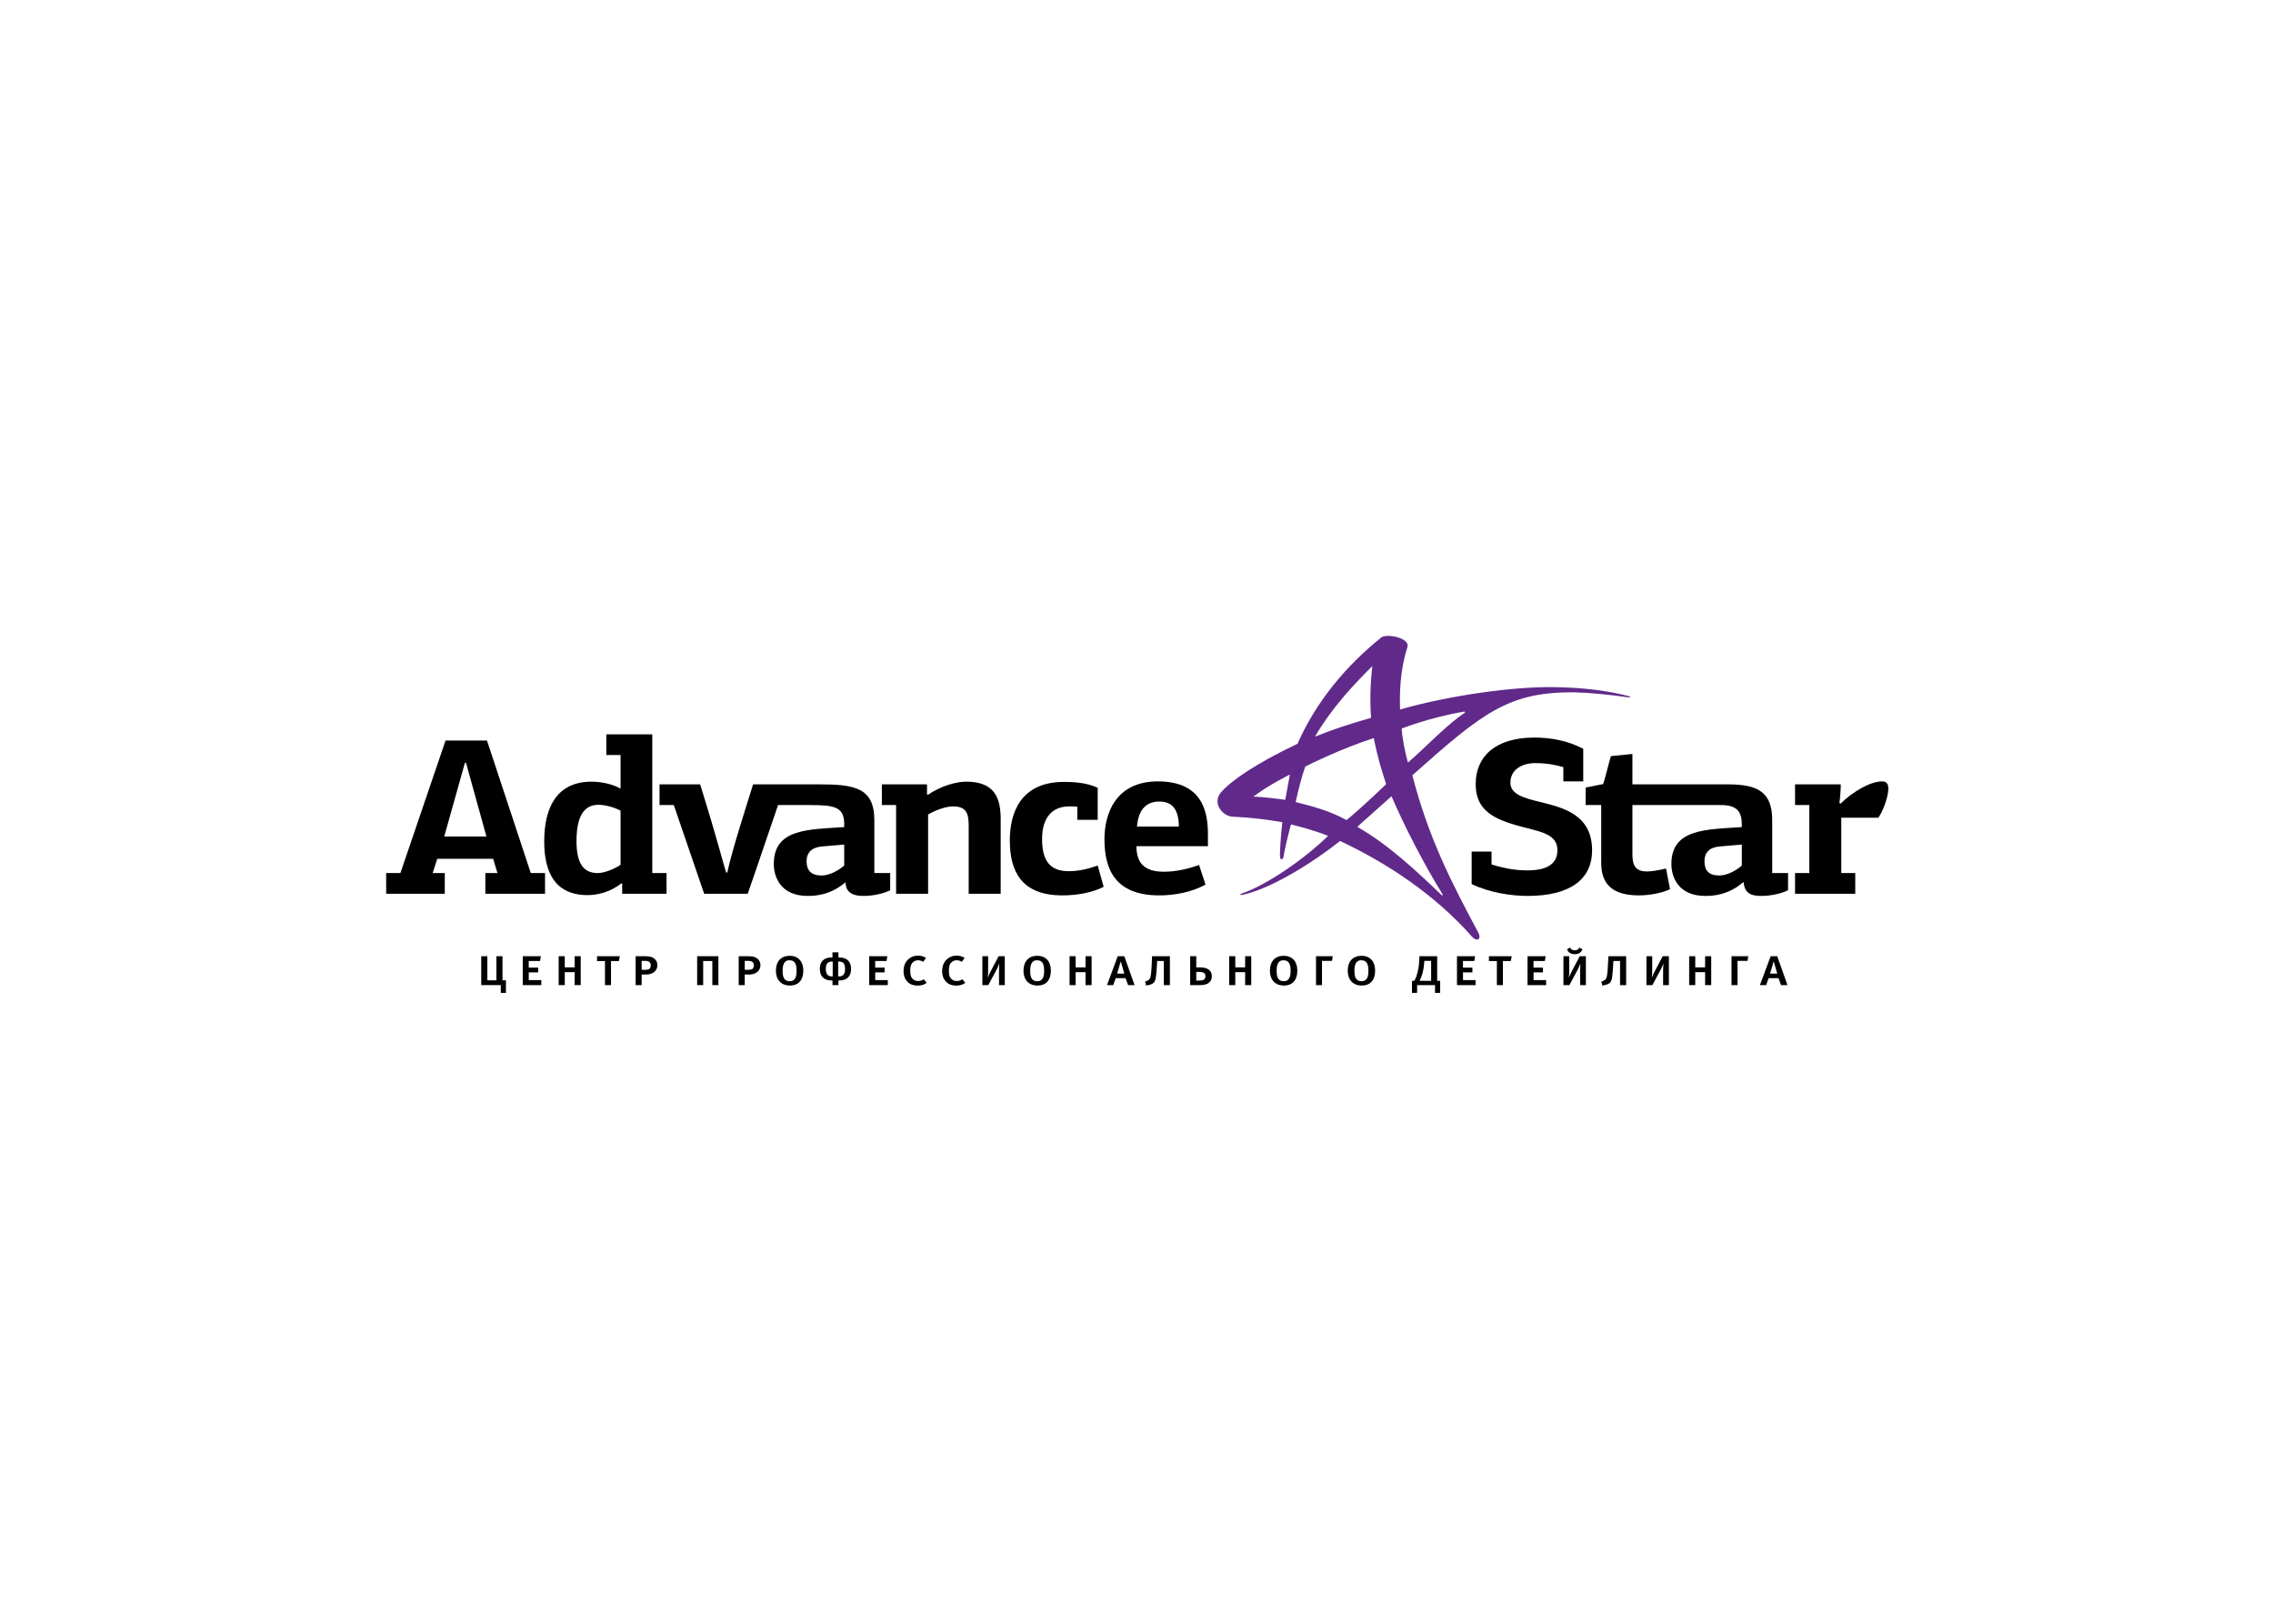
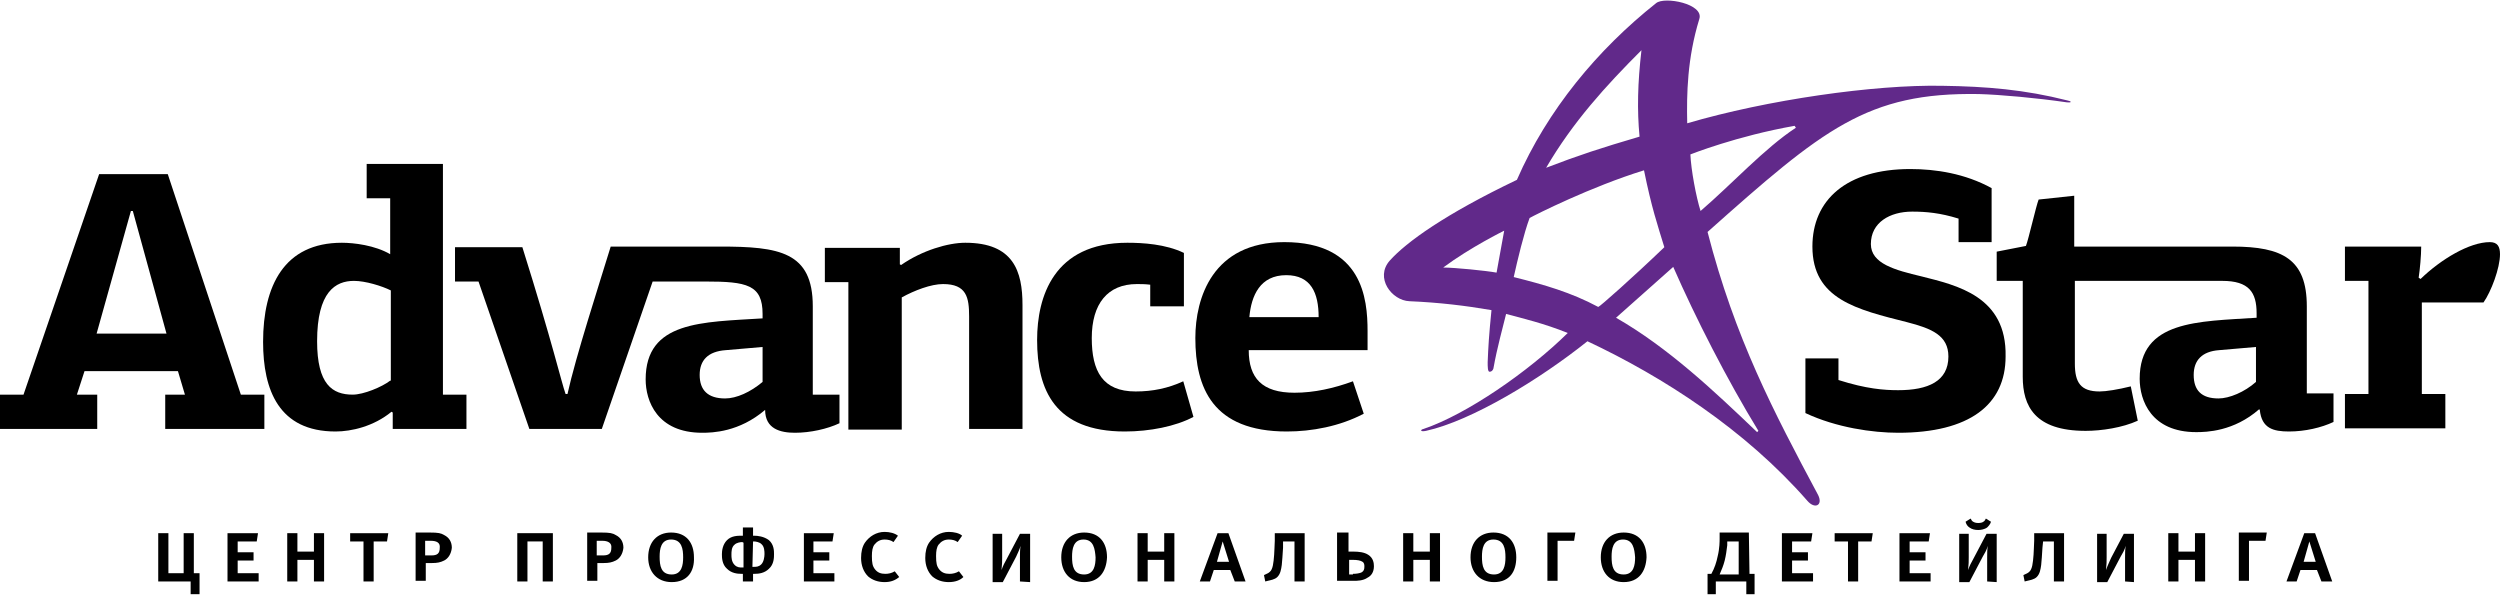
- <svg xmlns="http://www.w3.org/2000/svg" version="1.1" id="Layer_1" x="0px" y="0px" width="595.28px" height="425.2px" viewBox="0 0 595.28 425.2" enable-background="new 0 0 595.28 425.2" xml:space="preserve">
+ <svg xmlns="http://www.w3.org/2000/svg" version="1.1" id="Layer_1" x="0px" y="0px" viewBox="0 0 393.4 93.5" style="enable-background:new 0 0 393.4 93.5;" xml:space="preserve">
+   <style type="text/css">
+ 	.st0{fill:#61298A;}
+ </style>
  <g>
    <g>
-       <path d="M127.629,250.396v6.313h2.375v-6.313h1.593v6.313h0.901v3.297h-1.346v-2.041h-5.116v-7.569H127.629z" />
-       <path d="M136.903,257.965v-7.569h4.753l-0.218,1.25h-2.965v1.744h2.471v1.25h-2.465v2.012h3.291v1.313H136.903z" />
-       <path d="M150.496,257.965v-3.384h-2.587v3.384h-1.599v-7.569h1.599v2.924h2.587v-2.924h1.59v7.569H150.496z" />
-       <path d="M162.072,251.674h-2.055v6.291h-1.579v-6.291h-2.084v-1.278h5.983L162.072,251.674z" />
-       <path d="M171.009,254.75c-0.628,0.349-1.122,0.447-1.948,0.447h-1.018v2.768h-1.576v-7.569h2.181c1.436,0,1.849,0.145,2.308,0.366    c0.753,0.378,1.204,1.122,1.204,1.977C172.16,253.686,171.643,254.401,171.009,254.75z M168.968,251.616h-0.925v2.337h1.035    c0.872,0,1.34-0.268,1.34-1.174C170.419,251.866,169.776,251.616,168.968,251.616z" />
-       <path d="M186.553,257.965v-6.308h-2.396v6.308h-1.579v-7.569h5.564v7.569H186.553z" />
-       <path d="M197.999,254.75c-0.622,0.349-1.117,0.447-1.945,0.447h-1.012v2.768h-1.584v-7.569h2.18c1.445,0,1.843,0.145,2.306,0.366    c0.759,0.378,1.209,1.122,1.209,1.977C199.152,253.686,198.632,254.401,197.999,254.75z M195.963,251.616h-0.921v2.337h1.032    c0.87,0,1.343-0.268,1.343-1.174C197.417,251.866,196.774,251.616,195.963,251.616z" />
-       <path d="M206.854,258.076c-2.334,0-3.651-1.582-3.651-3.873c0-2.447,1.36-3.913,3.582-3.913c2.393,0,3.596,1.605,3.596,3.873    C210.38,256.453,209.304,258.076,206.854,258.076z M206.754,251.459c-1.564,0-1.788,1.488-1.788,2.715    c0,1.373,0.183,2.768,1.863,2.768c1.608,0,1.785-1.477,1.785-2.727C208.615,252.901,208.42,251.459,206.754,251.459z" />
-       <path d="M218.017,257.965v-1.215h-0.183c-0.671,0-1.607-0.099-2.305-0.773c-0.773-0.738-0.814-1.773-0.814-2.291    c0-0.54,0.07-1.522,0.837-2.227c0.742-0.669,1.748-0.738,2.3-0.738h0.166v-1.343h1.564v1.343h0.169    c0.546,0,1.549,0.069,2.291,0.738c0.771,0.704,0.837,1.687,0.837,2.227c0,0.518-0.035,1.553-0.805,2.291    c-0.707,0.675-1.637,0.773-2.309,0.773h-0.183v1.215H218.017z M217.973,251.785c-0.346,0-0.852,0.058-1.201,0.366    c-0.459,0.4-0.491,1.116-0.491,1.563c0,0.419,0.032,1.146,0.459,1.576c0.37,0.366,0.837,0.395,1.189,0.395h0.151v-3.9H217.973z     M219.511,255.686h0.154c0.352,0,0.826-0.028,1.186-0.395c0.439-0.431,0.462-1.157,0.462-1.576c0-0.447-0.023-1.163-0.488-1.563    c-0.349-0.309-0.852-0.366-1.204-0.366h-0.111V255.686z" />
-       <path d="M227.639,257.965v-7.569h4.748l-0.218,1.25h-2.965v1.744h2.471v1.25h-2.457v2.012h3.288v1.313H227.639z" />
-       <path d="M240.349,258.093c-1.049,0-1.93-0.267-2.587-0.896c-0.744-0.709-1.131-1.68-1.131-2.866c0-0.965,0.212-1.75,0.628-2.407    c0.66-1.034,1.817-1.68,3.134-1.68c0.794,0,1.648,0.238,2.125,0.604l-0.741,1.018c-0.433-0.268-0.881-0.407-1.357-0.407    c-0.657,0-1.242,0.326-1.593,0.814c-0.296,0.418-0.436,1.006-0.436,1.831c0,1.075,0.113,1.634,0.503,2.099    c0.398,0.46,0.896,0.687,1.582,0.687c0.543,0,0.979-0.14,1.471-0.448l0.736,0.937C242.064,257.854,241.3,258.093,240.349,258.093z    " />
-       <path d="M250.46,258.093c-1.049,0-1.927-0.267-2.587-0.896c-0.735-0.709-1.134-1.68-1.134-2.866c0-0.965,0.215-1.75,0.631-2.407    c0.66-1.034,1.823-1.68,3.131-1.68c0.797,0,1.651,0.238,2.128,0.604l-0.738,1.018c-0.436-0.268-0.884-0.407-1.36-0.407    c-0.654,0-1.244,0.326-1.596,0.814c-0.293,0.418-0.43,1.006-0.43,1.831c0,1.075,0.11,1.634,0.503,2.099    c0.39,0.46,0.896,0.687,1.579,0.687c0.546,0,0.979-0.14,1.468-0.448l0.745,0.937C252.181,257.854,251.414,258.093,250.46,258.093z    " />
-       <path d="M261.635,257.965v-3.831c0-0.576,0.029-1.221,0.067-1.832c-0.221,0.657-0.459,1.157-0.747,1.71l-2.131,3.953h-1.552    v-7.569h1.509v3.668c0,0.611,0,1.146-0.082,1.96c0.224-0.604,0.488-1.187,0.852-1.878l1.986-3.75h1.607v7.569H261.635z" />
-       <path d="M271.688,258.076c-2.337,0-3.648-1.582-3.648-3.873c0-2.447,1.358-3.913,3.584-3.913c2.39,0,3.593,1.605,3.593,3.873    C275.217,256.453,274.141,258.076,271.688,258.076z M271.595,251.459c-1.573,0-1.791,1.488-1.791,2.715    c0,1.373,0.18,2.768,1.86,2.768c1.608,0,1.785-1.477,1.785-2.727C273.449,252.901,273.257,251.459,271.595,251.459z" />
-       <path d="M284.29,257.965v-3.384h-2.59v3.384h-1.587v-7.569h1.587v2.924h2.59v-2.924h1.596v7.569H284.29z" />
-       <path d="M295.436,257.965l-0.654-1.813h-2.587l-0.646,1.813h-1.634l2.811-7.569h1.718l2.686,7.569H295.436z M293.52,251.727    l-0.948,3.221h1.872L293.52,251.727z" />
-       <path d="M302.994,252.721c-0.084,1.541-0.113,1.663-0.227,2.744c-0.073,0.687-0.172,1.437-0.684,1.925    c-0.424,0.396-1.107,0.535-1.529,0.604l-0.418,0.07l-0.241-1.035l0.241-0.088c0.238-0.081,0.531-0.18,0.741-0.36    c0.503-0.447,0.558-1.384,0.674-2.744c0.023-0.279,0.108-1.646,0.122-2.209l0.044-1.232h4.669v7.569h-1.593v-6.308h-1.75    L302.994,252.721z" />
-       <path d="M313.294,250.396v2.924h0.785c0.796,0,1.694,0.07,2.349,0.506c0.828,0.547,0.939,1.326,0.939,1.82    c0,0.907-0.422,1.482-0.951,1.831c-0.697,0.46-1.651,0.488-2.154,0.488h-2.563v-7.569H313.294z M313.983,256.773    c0.616,0,0.991-0.053,1.256-0.221c0.378-0.222,0.45-0.547,0.45-0.907c0-0.268-0.035-0.587-0.349-0.843    c-0.312-0.233-0.803-0.291-1.485-0.291h-0.562v2.262H313.983z" />
-       <path d="M326.091,257.965v-3.384h-2.581v3.384h-1.594v-7.569h1.594v2.924h2.581v-2.924h1.599v7.569H326.091z" />
-       <path d="M336.231,258.076c-2.338,0-3.651-1.582-3.651-3.873c0-2.447,1.354-3.913,3.584-3.913c2.39,0,3.594,1.605,3.594,3.873    C339.758,256.453,338.679,258.076,336.231,258.076z M336.135,251.459c-1.566,0-1.79,1.488-1.79,2.715    c0,1.373,0.177,2.768,1.857,2.768c1.607,0,1.796-1.477,1.796-2.727C337.998,252.901,337.795,251.459,336.135,251.459z" />
-       <path d="M348.848,251.628h-2.628v6.337h-1.566v-7.569h4.384L348.848,251.628z" />
-       <path d="M356.606,258.076c-2.334,0-3.646-1.582-3.646-3.873c0-2.447,1.355-3.913,3.579-3.913c2.39,0,3.593,1.605,3.593,3.873    C360.133,256.453,359.058,258.076,356.606,258.076z M356.511,251.459c-1.566,0-1.794,1.488-1.794,2.715    c0,1.373,0.184,2.768,1.864,2.768c1.604,0,1.79-1.477,1.79-2.727C358.371,252.901,358.174,251.459,356.511,251.459z" />
-       <path d="M376.384,256.843h0.782v3.163h-1.346v-2.041h-4.692v2.041h-1.343v-3.163h0.628c0.488-0.936,0.767-1.802,0.959-2.75    c0.253-1.203,0.313-2.366,0.328-2.703l0.038-0.994h4.646V256.843z M372.971,252.302c-0.072,0.844-0.18,1.605-0.381,2.39    c-0.194,0.773-0.459,1.466-0.822,2.151h3.035v-5.215h-1.779L372.971,252.302z" />
-       <path d="M381.57,257.965v-7.569h4.756l-0.224,1.25h-2.963v1.744h2.475v1.25h-2.463v2.012h3.288v1.313H381.57z" />
-       <path d="M395.658,251.674h-2.062v6.291h-1.578v-6.291h-2.082v-1.278h5.983L395.658,251.674z" />
-       <path d="M400.048,257.965v-7.569h4.753l-0.224,1.25h-2.966v1.744h2.478v1.25h-2.463v2.012h3.288v1.313H400.048z" />
-       <path d="M413.824,257.965v-3.831c0-0.576,0.023-1.221,0.067-1.832c-0.222,0.657-0.46,1.157-0.756,1.71l-2.119,3.953h-1.562v-7.569    h1.512v3.668c0,0.611,0,1.146-0.084,1.96c0.229-0.604,0.494-1.187,0.854-1.878l1.985-3.75h1.61v7.569H413.824z M414.42,248.599    c-0.15,0.43-0.418,0.709-0.645,0.878c-0.442,0.337-0.96,0.39-1.35,0.39c-0.534,0-1.025-0.128-1.387-0.39    c-0.25-0.187-0.503-0.5-0.643-0.878l0.794-0.477c0.085,0.197,0.238,0.39,0.416,0.518c0.296,0.191,0.721,0.209,0.828,0.209    c0.437,0,0.669-0.128,0.771-0.198c0.184-0.127,0.34-0.349,0.419-0.528L414.42,248.599z" />
-       <path d="M422.476,252.721c-0.081,1.541-0.107,1.663-0.224,2.744c-0.063,0.687-0.163,1.437-0.68,1.925    c-0.425,0.396-1.105,0.535-1.529,0.604l-0.422,0.07l-0.235-1.035l0.235-0.088c0.244-0.081,0.538-0.18,0.747-0.36    c0.5-0.447,0.559-1.384,0.672-2.744c0.026-0.279,0.107-1.646,0.125-2.209l0.04-1.232h4.669v7.569h-1.593v-6.308h-1.744    L422.476,252.721z" />
-       <path d="M435.555,257.965v-3.831c0-0.576,0.029-1.221,0.073-1.832c-0.228,0.657-0.463,1.157-0.759,1.71l-2.128,3.953h-1.553    v-7.569h1.515v3.668c0,0.611,0,1.146-0.081,1.96c0.218-0.604,0.485-1.187,0.849-1.878l1.985-3.75h1.61v7.569H435.555z" />
-       <path d="M446.556,257.965v-3.384h-2.582v3.384h-1.593v-7.569h1.593v2.924h2.582v-2.924h1.599v7.569H446.556z" />
-       <path d="M457.666,251.628h-2.628v6.337h-1.566v-7.569h4.387L457.666,251.628z" />
-       <path d="M466.44,257.965l-0.663-1.813h-2.585l-0.647,1.813h-1.637l2.813-7.569h1.718l2.687,7.569H466.44z M464.516,251.727    l-0.948,3.221h1.872L464.516,251.727z" />
+       <path d="M26.5,83.9v6.3h2.4v-6.3h1.6v6.3h0.9v3.3H30v-2h-5.1v-7.6H26.5z" />
+       <path d="M35.8,91.5v-7.6h4.8l-0.2,1.3h-3v1.7h2.5v1.3h-2.5v2h3.3v1.3H35.8z" />
+       <path d="M49.4,91.5v-3.4h-2.6v3.4h-1.6v-7.6h1.6v2.9h2.6v-2.9H51v7.6H49.4z" />
+       <path d="M60.9,85.2h-2.1v6.3h-1.6v-6.3h-2.1v-1.3h6L60.9,85.2z" />
+       <path d="M69.9,88.2c-0.6,0.3-1.1,0.4-1.9,0.4h-1v2.8h-1.6v-7.6h2.2c1.4,0,1.8,0.1,2.3,0.4c0.8,0.4,1.2,1.1,1.2,2    C71,87.2,70.5,87.9,69.9,88.2z M67.8,85.1h-0.9v2.3h1c0.9,0,1.3-0.3,1.3-1.2C69.3,85.4,68.7,85.1,67.8,85.1z" />
+       <path d="M85.4,91.5v-6.3H83v6.3h-1.6v-7.6H87v7.6H85.4z" />
+       <path d="M96.9,88.2c-0.6,0.3-1.1,0.4-1.9,0.4h-1v2.8h-1.6v-7.6h2.2c1.4,0,1.8,0.1,2.3,0.4c0.8,0.4,1.2,1.1,1.2,2    C98,87.2,97.5,87.9,96.9,88.2z M94.8,85.1h-0.9v2.3h1c0.9,0,1.3-0.3,1.3-1.2C96.3,85.4,95.6,85.1,94.8,85.1z" />
+       <path d="M105.7,91.6c-2.3,0-3.7-1.6-3.7-3.9c0-2.4,1.4-3.9,3.6-3.9c2.4,0,3.6,1.6,3.6,3.9C109.3,89.9,108.2,91.6,105.7,91.6z     M105.6,84.9c-1.6,0-1.8,1.5-1.8,2.7c0,1.4,0.2,2.8,1.9,2.8c1.6,0,1.8-1.5,1.8-2.7C107.5,86.4,107.3,84.9,105.6,84.9z" />
+       <path d="M116.9,91.5v-1.2h-0.2c-0.7,0-1.6-0.1-2.3-0.8c-0.8-0.7-0.8-1.8-0.8-2.3c0-0.5,0.1-1.5,0.8-2.2c0.7-0.7,1.7-0.7,2.3-0.7    h0.2v-1.3h1.6v1.3h0.2c0.5,0,1.5,0.1,2.3,0.7c0.8,0.7,0.8,1.7,0.8,2.2c0,0.5,0,1.6-0.8,2.3c-0.7,0.7-1.6,0.8-2.3,0.8h-0.2v1.2    H116.9z M116.8,85.3c-0.3,0-0.9,0.1-1.2,0.4c-0.5,0.4-0.5,1.1-0.5,1.6c0,0.4,0,1.1,0.5,1.6c0.4,0.4,0.8,0.4,1.2,0.4h0.2v-3.9    L116.8,85.3L116.8,85.3z M118.4,89.2h0.2c0.4,0,0.8,0,1.2-0.4c0.4-0.4,0.5-1.2,0.5-1.6c0-0.4,0-1.2-0.5-1.6    c-0.3-0.3-0.9-0.4-1.2-0.4h-0.1L118.4,89.2L118.4,89.2z" />
+       <path d="M126.5,91.5v-7.6h4.7l-0.2,1.3h-3v1.7h2.5v1.3h-2.5v2h3.3v1.3H126.5z" />
+       <path d="M139.2,91.6c-1,0-1.9-0.3-2.6-0.9c-0.7-0.7-1.1-1.7-1.1-2.9c0-1,0.2-1.8,0.6-2.4c0.7-1,1.8-1.7,3.1-1.7    c0.8,0,1.6,0.2,2.1,0.6l-0.7,1c-0.4-0.3-0.9-0.4-1.4-0.4c-0.7,0-1.2,0.3-1.6,0.8c-0.3,0.4-0.4,1-0.4,1.8c0,1.1,0.1,1.6,0.5,2.1    c0.4,0.5,0.9,0.7,1.6,0.7c0.5,0,1-0.1,1.5-0.4l0.7,0.9C140.9,91.3,140.2,91.6,139.2,91.6z" />
+       <path d="M149.3,91.6c-1,0-1.9-0.3-2.6-0.9c-0.7-0.7-1.1-1.7-1.1-2.9c0-1,0.2-1.8,0.6-2.4c0.7-1,1.8-1.7,3.1-1.7    c0.8,0,1.7,0.2,2.1,0.6l-0.7,1c-0.4-0.3-0.9-0.4-1.4-0.4c-0.7,0-1.2,0.3-1.6,0.8c-0.3,0.4-0.4,1-0.4,1.8c0,1.1,0.1,1.6,0.5,2.1    c0.4,0.5,0.9,0.7,1.6,0.7c0.5,0,1-0.1,1.5-0.4l0.7,0.9C151.1,91.3,150.3,91.6,149.3,91.6z" />
+       <path d="M160.5,91.5v-3.8c0-0.6,0-1.2,0.1-1.8c-0.2,0.7-0.5,1.2-0.7,1.7l-2.1,4h-1.6v-7.6h1.5v3.7c0,0.6,0,1.1-0.1,2    c0.2-0.6,0.5-1.2,0.9-1.9l2-3.8h1.6v7.6L160.5,91.5L160.5,91.5z" />
+       <path d="M170.6,91.6c-2.3,0-3.6-1.6-3.6-3.9c0-2.4,1.4-3.9,3.6-3.9c2.4,0,3.6,1.6,3.6,3.9C174.1,89.9,173,91.6,170.6,91.6z     M170.5,84.9c-1.6,0-1.8,1.5-1.8,2.7c0,1.4,0.2,2.8,1.9,2.8c1.6,0,1.8-1.5,1.8-2.7C172.3,86.4,172.1,84.9,170.5,84.9z" />
+       <path d="M183.2,91.5v-3.4h-2.6v3.4H179v-7.6h1.6v2.9h2.6v-2.9h1.6v7.6H183.2z" />
+       <path d="M194.3,91.5l-0.7-1.8h-2.6l-0.6,1.8h-1.6l2.8-7.6h1.7l2.7,7.6H194.3z M192.4,85.2l-0.9,3.2h1.9L192.4,85.2z" />
+       <path d="M201.9,86.2c-0.1,1.5-0.1,1.7-0.2,2.7c-0.1,0.7-0.2,1.4-0.7,1.9c-0.4,0.4-1.1,0.5-1.5,0.6l-0.4,0.1l-0.2-1l0.2-0.1    c0.2-0.1,0.5-0.2,0.7-0.4c0.5-0.4,0.6-1.4,0.7-2.7c0-0.3,0.1-1.6,0.1-2.2l0-1.2h4.7v7.6h-1.6v-6.3h-1.8L201.9,86.2z" />
+       <path d="M212.2,83.9v2.9h0.8c0.8,0,1.7,0.1,2.3,0.5c0.8,0.5,0.9,1.3,0.9,1.8c0,0.9-0.4,1.5-1,1.8c-0.7,0.5-1.7,0.5-2.2,0.5h-2.6    v-7.6H212.2z M212.9,90.3c0.6,0,1-0.1,1.3-0.2c0.4-0.2,0.5-0.5,0.5-0.9c0-0.3,0-0.6-0.3-0.8c-0.3-0.2-0.8-0.3-1.5-0.3h-0.6v2.3    H212.9z" />
+       <path d="M225,91.5v-3.4h-2.6v3.4h-1.6v-7.6h1.6v2.9h2.6v-2.9h1.6v7.6H225z" />
+       <path d="M235.1,91.6c-2.3,0-3.7-1.6-3.7-3.9c0-2.4,1.4-3.9,3.6-3.9c2.4,0,3.6,1.6,3.6,3.9C238.6,89.9,237.6,91.6,235.1,91.6z     M235,84.9c-1.6,0-1.8,1.5-1.8,2.7c0,1.4,0.2,2.8,1.9,2.8c1.6,0,1.8-1.5,1.8-2.7C236.9,86.4,236.7,84.9,235,84.9z" />
+       <path d="M247.7,85.1h-2.6v6.3h-1.6v-7.6h4.4L247.7,85.1z" />
+       <path d="M255.5,91.6c-2.3,0-3.6-1.6-3.6-3.9c0-2.4,1.4-3.9,3.6-3.9c2.4,0,3.6,1.6,3.6,3.9C259,89.9,257.9,91.6,255.5,91.6z     M255.4,84.9c-1.6,0-1.8,1.5-1.8,2.7c0,1.4,0.2,2.8,1.9,2.8c1.6,0,1.8-1.5,1.8-2.7C257.2,86.4,257,84.9,255.4,84.9z" />
+       <path d="M275.3,90.3h0.8v3.2h-1.3v-2H270v2h-1.3v-3.2h0.6c0.5-0.9,0.8-1.8,1-2.8c0.3-1.2,0.3-2.4,0.3-2.7l0-1h4.6L275.3,90.3    L275.3,90.3z M271.8,85.8c-0.1,0.8-0.2,1.6-0.4,2.4c-0.2,0.8-0.5,1.5-0.8,2.2h3v-5.2h-1.8L271.8,85.8z" />
+       <path d="M280.4,91.5v-7.6h4.8l-0.2,1.3h-3v1.7h2.5v1.3H282v2h3.3v1.3H280.4z" />
+       <path d="M294.5,85.2h-2.1v6.3h-1.6v-6.3h-2.1v-1.3h6L294.5,85.2z" />
+       <path d="M298.9,91.5v-7.6h4.8l-0.2,1.3h-3v1.7h2.5v1.3h-2.5v2h3.3v1.3H298.9z" />
+       <path d="M312.7,91.5v-3.8c0-0.6,0-1.2,0.1-1.8c-0.2,0.7-0.5,1.2-0.8,1.7l-2.1,4h-1.6v-7.6h1.5v3.7c0,0.6,0,1.1-0.1,2    c0.2-0.6,0.5-1.2,0.9-1.9l2-3.8h1.6v7.6L312.7,91.5L312.7,91.5z M313.3,82.1c-0.1,0.4-0.4,0.7-0.6,0.9c-0.4,0.3-1,0.4-1.4,0.4    c-0.5,0-1-0.1-1.4-0.4c-0.3-0.2-0.5-0.5-0.6-0.9l0.8-0.5c0.1,0.2,0.2,0.4,0.4,0.5c0.3,0.2,0.7,0.2,0.8,0.2c0.4,0,0.7-0.1,0.8-0.2    c0.2-0.1,0.3-0.3,0.4-0.5L313.3,82.1z" />
+       <path d="M321.4,86.2c-0.1,1.5-0.1,1.7-0.2,2.7c-0.1,0.7-0.2,1.4-0.7,1.9c-0.4,0.4-1.1,0.5-1.5,0.6l-0.4,0.1l-0.2-1l0.2-0.1    c0.2-0.1,0.5-0.2,0.7-0.4c0.5-0.4,0.6-1.4,0.7-2.7c0-0.3,0.1-1.6,0.1-2.2l0-1.2h4.7v7.6h-1.6v-6.3h-1.7L321.4,86.2z" />
+       <path d="M334.4,91.5v-3.8c0-0.6,0-1.2,0.1-1.8c-0.2,0.7-0.5,1.2-0.8,1.7l-2.1,4h-1.6v-7.6h1.5v3.7c0,0.6,0,1.1-0.1,2    c0.2-0.6,0.5-1.2,0.8-1.9l2-3.8h1.6v7.6L334.4,91.5L334.4,91.5z" />
+       <path d="M345.4,91.5v-3.4h-2.6v3.4h-1.6v-7.6h1.6v2.9h2.6v-2.9h1.6v7.6H345.4z" />
+       <path d="M356.5,85.1h-2.6v6.3h-1.6v-7.6h4.4L356.5,85.1z" />
+       <path d="M365.3,91.5l-0.7-1.8h-2.6l-0.6,1.8h-1.6l2.8-7.6h1.7l2.7,7.6H365.3z M363.4,85.2l-0.9,3.2h1.9L363.4,85.2z" />
    </g>
    <g>
      <g>
-         <path d="M139.007,228.627l-11.471-34.712h-10.847l-11.829,34.712h-3.727v5.419h15.35v-5.419h-3.172l1.201-3.732h14.643     l1.125,3.732h-3.168v5.419h15.628v-5.419H139.007z M116.341,219.051l5.419-19.293h0.285l5.349,19.293H116.341z" />
-         <path d="M170.829,228.627v-36.329h-12.041v5.418h3.732v8.803c-2.393-1.407-5.704-1.831-7.596-1.831     c-9.09,0-12.399,6.759-12.399,15.63c0,7.604,2.468,14.082,11.411,14.082c2.462,0,5.983-0.779,8.8-3.1     c0.07,0,0.14,0.07,0.209,0.14v2.605h11.617v-5.419H170.829z M162.52,226.446c-1.332,0.982-4.221,2.181-5.913,2.181     c-3.163,0-5.628-1.622-5.628-8.379c0-7.815,2.881-9.504,5.773-9.504c1.826,0,4.436,0.773,5.768,1.549V226.446z" />
-         <path d="M253.056,204.688c-2.745,0-6.753,1.197-10.064,3.451l-0.212-0.143v-2.605h-11.826v5.422h3.73v23.232h8.378v-20.767     c1.971-1.128,4.648-2.114,6.544-2.114c3.666,0,4.084,2.114,4.084,5.142v17.739h8.381v-19.5     C262.071,209.194,260.664,204.688,253.056,204.688L253.056,204.688z" />
-         <path d="M279.81,228.133c-5.204,0-6.896-3.238-6.896-8.448c0-5.351,2.465-8.52,7.105-8.52c0.639,0,1.343,0,2.116,0.07v3.448     h5.349v-8.375c-2.887-1.41-6.474-1.55-8.867-1.55c-11.62,0-14.152,8.521-14.152,15.275c0,7.89,2.814,14.437,13.794,14.437     c3.948,0,7.957-0.773,10.779-2.256l-1.555-5.558C284.883,227.568,282.487,228.133,279.81,228.133L279.81,228.133z" />
-         <path d="M316.35,218.632c0-5.141-0.841-14.013-13.094-14.013c-11.332,0-14.009,8.802-14.009,15.135     c0,7.814,2.744,14.716,14.361,14.716c3.942,0,8.312-0.773,12.111-2.813l-1.689-5.146c-2.956,1.058-6.125,1.762-9.224,1.762     c-5.141,0-7.181-2.32-7.181-6.687h18.725V218.632z M297.764,216.446c0.285-3.45,1.692-6.551,5.843-6.551     c3.942,0,5.07,2.75,5.14,6.551H297.764z" />
-         <path d="M228.982,228.627v-13.871c0-8.588-5.349-9.364-14.646-9.364h-17.1c-1.907,6.125-5.495,17.177-6.768,23.096h-0.279     c-0.704-1.977-2.041-7.75-6.832-23.096H172.73v5.422h3.732l7.957,23.232h11.401c1.625-4.576,5.352-15.698,7.951-23.232h8.314     c6.547,0,9.009,0.494,9.009,5.068v0.704c-9.5,0.634-18.442,0.424-18.442,9.646c0,3.378,1.759,8.378,8.875,8.378     c1.617,0,5.837-0.069,9.922-3.593c0,3.029,2.395,3.593,4.718,3.593c2.39,0,5.137-0.563,6.966-1.477v-4.506H228.982z      M221.095,226.656c-1.898,1.616-4.148,2.604-5.91,2.604c-2.744,0-3.951-1.338-3.951-3.733c0-2.25,1.34-3.656,4.09-3.872     l5.771-0.494V226.656z" />
+         <path d="M37.9,62.1L26.4,27.4H15.6L3.7,62.1H0v5.4h15.3v-5.4h-3.2l1.2-3.7H28l1.1,3.7H26v5.4h15.6v-5.4H37.9z M15.2,52.5     l5.4-19.3h0.3l5.3,19.3H15.2z" />
+         <path d="M69.7,62.1V25.8h-12v5.4h3.7V40c-2.4-1.4-5.7-1.8-7.6-1.8c-9.1,0-12.4,6.8-12.4,15.6c0,7.6,2.5,14.1,11.4,14.1     c2.5,0,6-0.8,8.8-3.1c0.1,0,0.1,0.1,0.2,0.1v2.6h11.6v-5.4L69.7,62.1L69.7,62.1z M61.4,59.9c-1.3,1-4.2,2.2-5.9,2.2     c-3.2,0-5.6-1.6-5.6-8.4c0-7.8,2.9-9.5,5.8-9.5c1.8,0,4.4,0.8,5.8,1.5V59.9z" />
+         <path d="M151.9,38.2c-2.7,0-6.8,1.2-10.1,3.5l-0.2-0.1v-2.6h-11.8v5.4h3.7v23.2h8.4V46.8c2-1.1,4.6-2.1,6.5-2.1     c3.7,0,4.1,2.1,4.1,5.1v17.7h8.4V48C160.9,42.7,159.5,38.2,151.9,38.2L151.9,38.2z" />
+         <path d="M178.7,61.6c-5.2,0-6.9-3.2-6.9-8.4c0-5.4,2.5-8.5,7.1-8.5c0.6,0,1.3,0,2.1,0.1v3.4h5.3v-8.4c-2.9-1.4-6.5-1.6-8.9-1.6     c-11.6,0-14.2,8.5-14.2,15.3c0,7.9,2.8,14.4,13.8,14.4c3.9,0,8-0.8,10.8-2.3l-1.6-5.6C183.8,61.1,181.4,61.6,178.7,61.6     L178.7,61.6z" />
+         <path d="M215.2,52.1c0-5.1-0.8-14-13.1-14c-11.3,0-14,8.8-14,15.1c0,7.8,2.7,14.7,14.4,14.7c3.9,0,8.3-0.8,12.1-2.8l-1.7-5.1     c-3,1.1-6.1,1.8-9.2,1.8c-5.1,0-7.2-2.3-7.2-6.7h18.7V52.1z M196.6,49.9c0.3-3.4,1.7-6.6,5.8-6.6c3.9,0,5.1,2.8,5.1,6.6H196.6z" />
+         <path d="M127.9,62.1V48.2c0-8.6-5.3-9.4-14.6-9.4H96.1C94.2,45,90.6,56.1,89.3,62h-0.3c-0.7-2-2-7.8-6.8-23.1H71.6v5.4h3.7     l8,23.2h11.4c1.6-4.6,5.4-15.7,8-23.2h8.3c6.5,0,9,0.5,9,5.1v0.7c-9.5,0.6-18.4,0.4-18.4,9.6c0,3.4,1.8,8.4,8.9,8.4     c1.6,0,5.8-0.1,9.9-3.6c0,3,2.4,3.6,4.7,3.6c2.4,0,5.1-0.6,7-1.5v-4.5L127.9,62.1L127.9,62.1z M120,60.1     c-1.9,1.6-4.1,2.6-5.9,2.6c-2.7,0-4-1.3-4-3.7c0-2.3,1.3-3.7,4.1-3.9l5.8-0.5L120,60.1L120,60.1z" />
      </g>
      <g>
-         <path d="M403.507,210.04c-4.151-0.988-7.95-1.971-7.95-5.07c0-3.381,2.95-5.14,6.543-5.14c2.184,0,4.37,0.212,7.326,1.055v3.733     h5.213v-8.518c-4.16-2.253-8.806-2.959-12.817-2.959c-10.07,0-15.35,4.858-15.35,12.181c0,8.309,6.968,9.855,14.853,11.898     c3.872,0.982,6.55,2.11,6.55,5.424c0,3.867-3.169,5.279-7.885,5.279c-2.18,0-4.994-0.209-9.363-1.552v-3.372h-5.21v8.512     c4.858,2.325,10.632,3.099,14.644,3.099c11.192,0,16.896-4.366,16.896-11.966C416.955,213.136,409.002,211.447,403.507,210.04     L403.507,210.04z" />
-         <path d="M464.126,228.627v-13.871c0-7.39-3.8-9.364-11.687-9.364h-24.92v-7.954l-5.637,0.561     c-0.352,0.988-1.619,6.337-2.041,7.323l-4.578,0.919v4.573h4.087v15.139c0,4.576,1.901,8.518,9.85,8.518     c2.471,0,5.779-0.494,8.169-1.622l-1.053-5.419c-2.043,0.494-3.872,0.773-4.931,0.773c-2.953,0-3.866-1.407-3.866-4.437v-12.952     h23.228c4.228,0,5.419,1.832,5.419,5.068v0.704c-9.151,0.634-18.442,0.354-18.442,9.646c0,3.378,1.756,8.378,8.872,8.378     c1.617,0,5.91-0.069,9.92-3.593c0.069,0.075,0.147,0.075,0.147,0.146c0.285,2.884,2.114,3.447,4.573,3.447     c2.468,0,5.146-0.563,7.041-1.477v-4.506H464.126z M456.166,226.656c-1.825,1.616-4.151,2.604-5.91,2.604     c-2.747,0-3.869-1.338-3.869-3.733c0-2.25,1.265-3.656,4.012-3.872l5.768-0.494V226.656z" />
-         <path d="M491.933,214.122c1.197-1.689,2.604-5.419,2.604-7.603c0-1.198-0.422-1.901-1.613-1.901     c-3.175,0-7.748,2.747-10.919,5.843l-0.279-0.212c0.209-1.337,0.354-3.521,0.354-4.858h-11.972v5.422h3.733v17.813h-3.733v5.419     h15.769v-5.419h-3.66v-14.505H491.933z" />
+         <path d="M302.4,43.5c-4.2-1-8-2-8-5.1c0-3.4,3-5.1,6.5-5.1c2.2,0,4.4,0.2,7.3,1.1v3.7h5.2v-8.5c-4.2-2.3-8.8-3-12.8-3     c-10.1,0-15.4,4.9-15.4,12.2c0,8.3,7,9.9,14.9,11.9c3.9,1,6.5,2.1,6.5,5.4c0,3.9-3.2,5.3-7.9,5.3c-2.2,0-5-0.2-9.4-1.6v-3.4h-5.2     V65c4.9,2.3,10.6,3.1,14.6,3.1c11.2,0,16.9-4.4,16.9-12C315.8,46.6,307.9,44.9,302.4,43.5L302.4,43.5z" />
+         <path d="M363,62.1V48.2c0-7.4-3.8-9.4-11.7-9.4h-24.9v-8l-5.6,0.6c-0.4,1-1.6,6.3-2,7.3l-4.6,0.9v4.6h4.1v15.1     c0,4.6,1.9,8.5,9.9,8.5c2.5,0,5.8-0.5,8.2-1.6l-1.1-5.4c-2,0.5-3.9,0.8-4.9,0.8c-3,0-3.9-1.4-3.9-4.4v-13h23.2     c4.2,0,5.4,1.8,5.4,5.1v0.7c-9.2,0.6-18.4,0.4-18.4,9.6c0,3.4,1.8,8.4,8.9,8.4c1.6,0,5.9-0.1,9.9-3.6c0.1,0.1,0.1,0.1,0.1,0.1     c0.3,2.9,2.1,3.4,4.6,3.4c2.5,0,5.1-0.6,7-1.5v-4.5H363z M355,60.1c-1.8,1.6-4.2,2.6-5.9,2.6c-2.7,0-3.9-1.3-3.9-3.7     c0-2.3,1.3-3.7,4-3.9l5.8-0.5L355,60.1L355,60.1z" />
+         <path d="M390.8,47.6c1.2-1.7,2.6-5.4,2.6-7.6c0-1.2-0.4-1.9-1.6-1.9c-3.2,0-7.7,2.7-10.9,5.8l-0.3-0.2c0.2-1.3,0.4-3.5,0.4-4.9     h-12v5.4h3.7v17.8H369v5.4h15.8v-5.4h-3.7V47.6L390.8,47.6L390.8,47.6z" />
      </g>
-       <path fill="#61298A" d="M426.45,182.263c-6.666-1.671-12.698-2.221-19.676-2.326c-10.698-0.163-27.486,2.245-40.109,5.855    c-0.136-4.64,0.003-10.245,1.922-16.361c0.756-2.404-5.5-3.596-6.835-2.5c-9.166,7.344-17.064,16.751-21.942,27.833    c-11.285,5.367-17.448,9.759-20.013,12.695c-2.438,2.733,0.317,6.329,3.122,6.413c4.672,0.195,8.794,0.712,12.92,1.439    c-0.439,3.979-0.526,5.723-0.622,8.177c-0.029,0.738,0.018,1.488,0.343,1.534c0.253-0.04,0.485-0.156,0.552-0.528    c0.556-3.355,1.463-6.535,1.969-8.611c2.64,0.657,6.032,1.541,9.732,3c-6.212,6.064-15.919,12.792-22.651,15.123    c-0.469,0.128-0.616,0.518,0.424,0.285c7.222-1.622,17.858-8.076,25.351-14.076c11.942,5.593,24.757,13.913,34.576,25.082    c1.204,1.366,2.46,0.698,1.739-0.884c-6.995-13.128-13.051-24.692-17.37-41.393c18.181-16.175,25.138-21.98,42.655-21.713    c3.393,0.055,8.96,0.593,13.826,1.288C427.275,182.731,426.984,182.396,426.45,182.263L426.45,182.263z M359.075,187.973    c-6.148,1.764-9.538,2.893-14.695,4.921c4.203-7.169,9.445-12.939,15.021-18.475C358.831,179.658,358.764,183.792,359.075,187.973    L359.075,187.973z M337.815,202.833c-0.212,1.163-0.814,4.305-1.209,6.62c-1.567-0.271-6.608-0.846-8.394-0.829    C332.545,205.369,337.815,202.833,337.815,202.833z M359.778,193.272c1.187,5.89,2.099,8.468,3.244,12.079    c-4.953,4.802-10.229,9.39-10.396,9.39c-4.262-2.34-8.521-3.518-13.3-4.71c0.561-2.718,1.628-6.872,2.521-9.306    C342.72,200.284,351.43,195.955,359.778,193.272L359.778,193.272z M364.424,208.514c3.466,8.031,8.489,17.775,13.448,25.793    l-0.206,0.203c-6.806-6.512-13.975-13.279-22.213-17.995L364.424,208.514z M367.087,190.781c0,0,7.326-2.907,16.445-4.459    l0.151,0.291c-4.922,3.233-10.1,8.905-14.957,13.082C368.069,197.467,367.227,193.257,367.087,190.781z" />
+       <path class="st0" d="M325.3,15.8c-6.7-1.7-12.7-2.2-19.7-2.3c-10.7-0.2-27.5,2.2-40.1,5.9c-0.1-4.6,0-10.2,1.9-16.4    c0.8-2.4-5.5-3.6-6.8-2.5c-9.2,7.3-17.1,16.8-21.9,27.8c-11.3,5.4-17.4,9.8-20,12.7c-2.4,2.7,0.3,6.3,3.1,6.4    c4.7,0.2,8.8,0.7,12.9,1.4c-0.4,4-0.5,5.7-0.6,8.2c0,0.7,0,1.5,0.3,1.5c0.3,0,0.5-0.2,0.6-0.5c0.6-3.4,1.5-6.5,2-8.6    c2.6,0.7,6,1.5,9.7,3c-6.2,6.1-15.9,12.8-22.7,15.1c-0.5,0.1-0.6,0.5,0.4,0.3c7.2-1.6,17.9-8.1,25.4-14.1    c11.9,5.6,24.8,13.9,34.6,25.1c1.2,1.4,2.5,0.7,1.7-0.9c-7-13.1-13.1-24.7-17.4-41.4c18.2-16.2,25.1-22,42.7-21.7    c3.4,0.1,9,0.6,13.8,1.3C326.2,16.2,325.9,15.9,325.3,15.8L325.3,15.8z M258,21.5c-6.1,1.8-9.5,2.9-14.7,4.9    c4.2-7.2,9.4-12.9,15-18.5C257.7,13.1,257.6,17.3,258,21.5L258,21.5z M236.7,36.3c-0.2,1.2-0.8,4.3-1.2,6.6    c-1.6-0.3-6.6-0.8-8.4-0.8C231.4,38.9,236.7,36.3,236.7,36.3z M258.7,26.8c1.2,5.9,2.1,8.5,3.2,12.1c-5,4.8-10.2,9.4-10.4,9.4    c-4.3-2.3-8.5-3.5-13.3-4.7c0.6-2.7,1.6-6.9,2.5-9.3C241.6,33.8,250.3,29.4,258.7,26.8L258.7,26.8z M263.3,42    c3.5,8,8.5,17.8,13.4,25.8l-0.2,0.2c-6.8-6.5-14-13.3-22.2-18L263.3,42z M266,24.3c0,0,7.3-2.9,16.4-4.5l0.2,0.3    c-4.9,3.2-10.1,8.9-15,13.1C266.9,31,266.1,26.7,266,24.3z" />
    </g>
  </g>
</svg>
